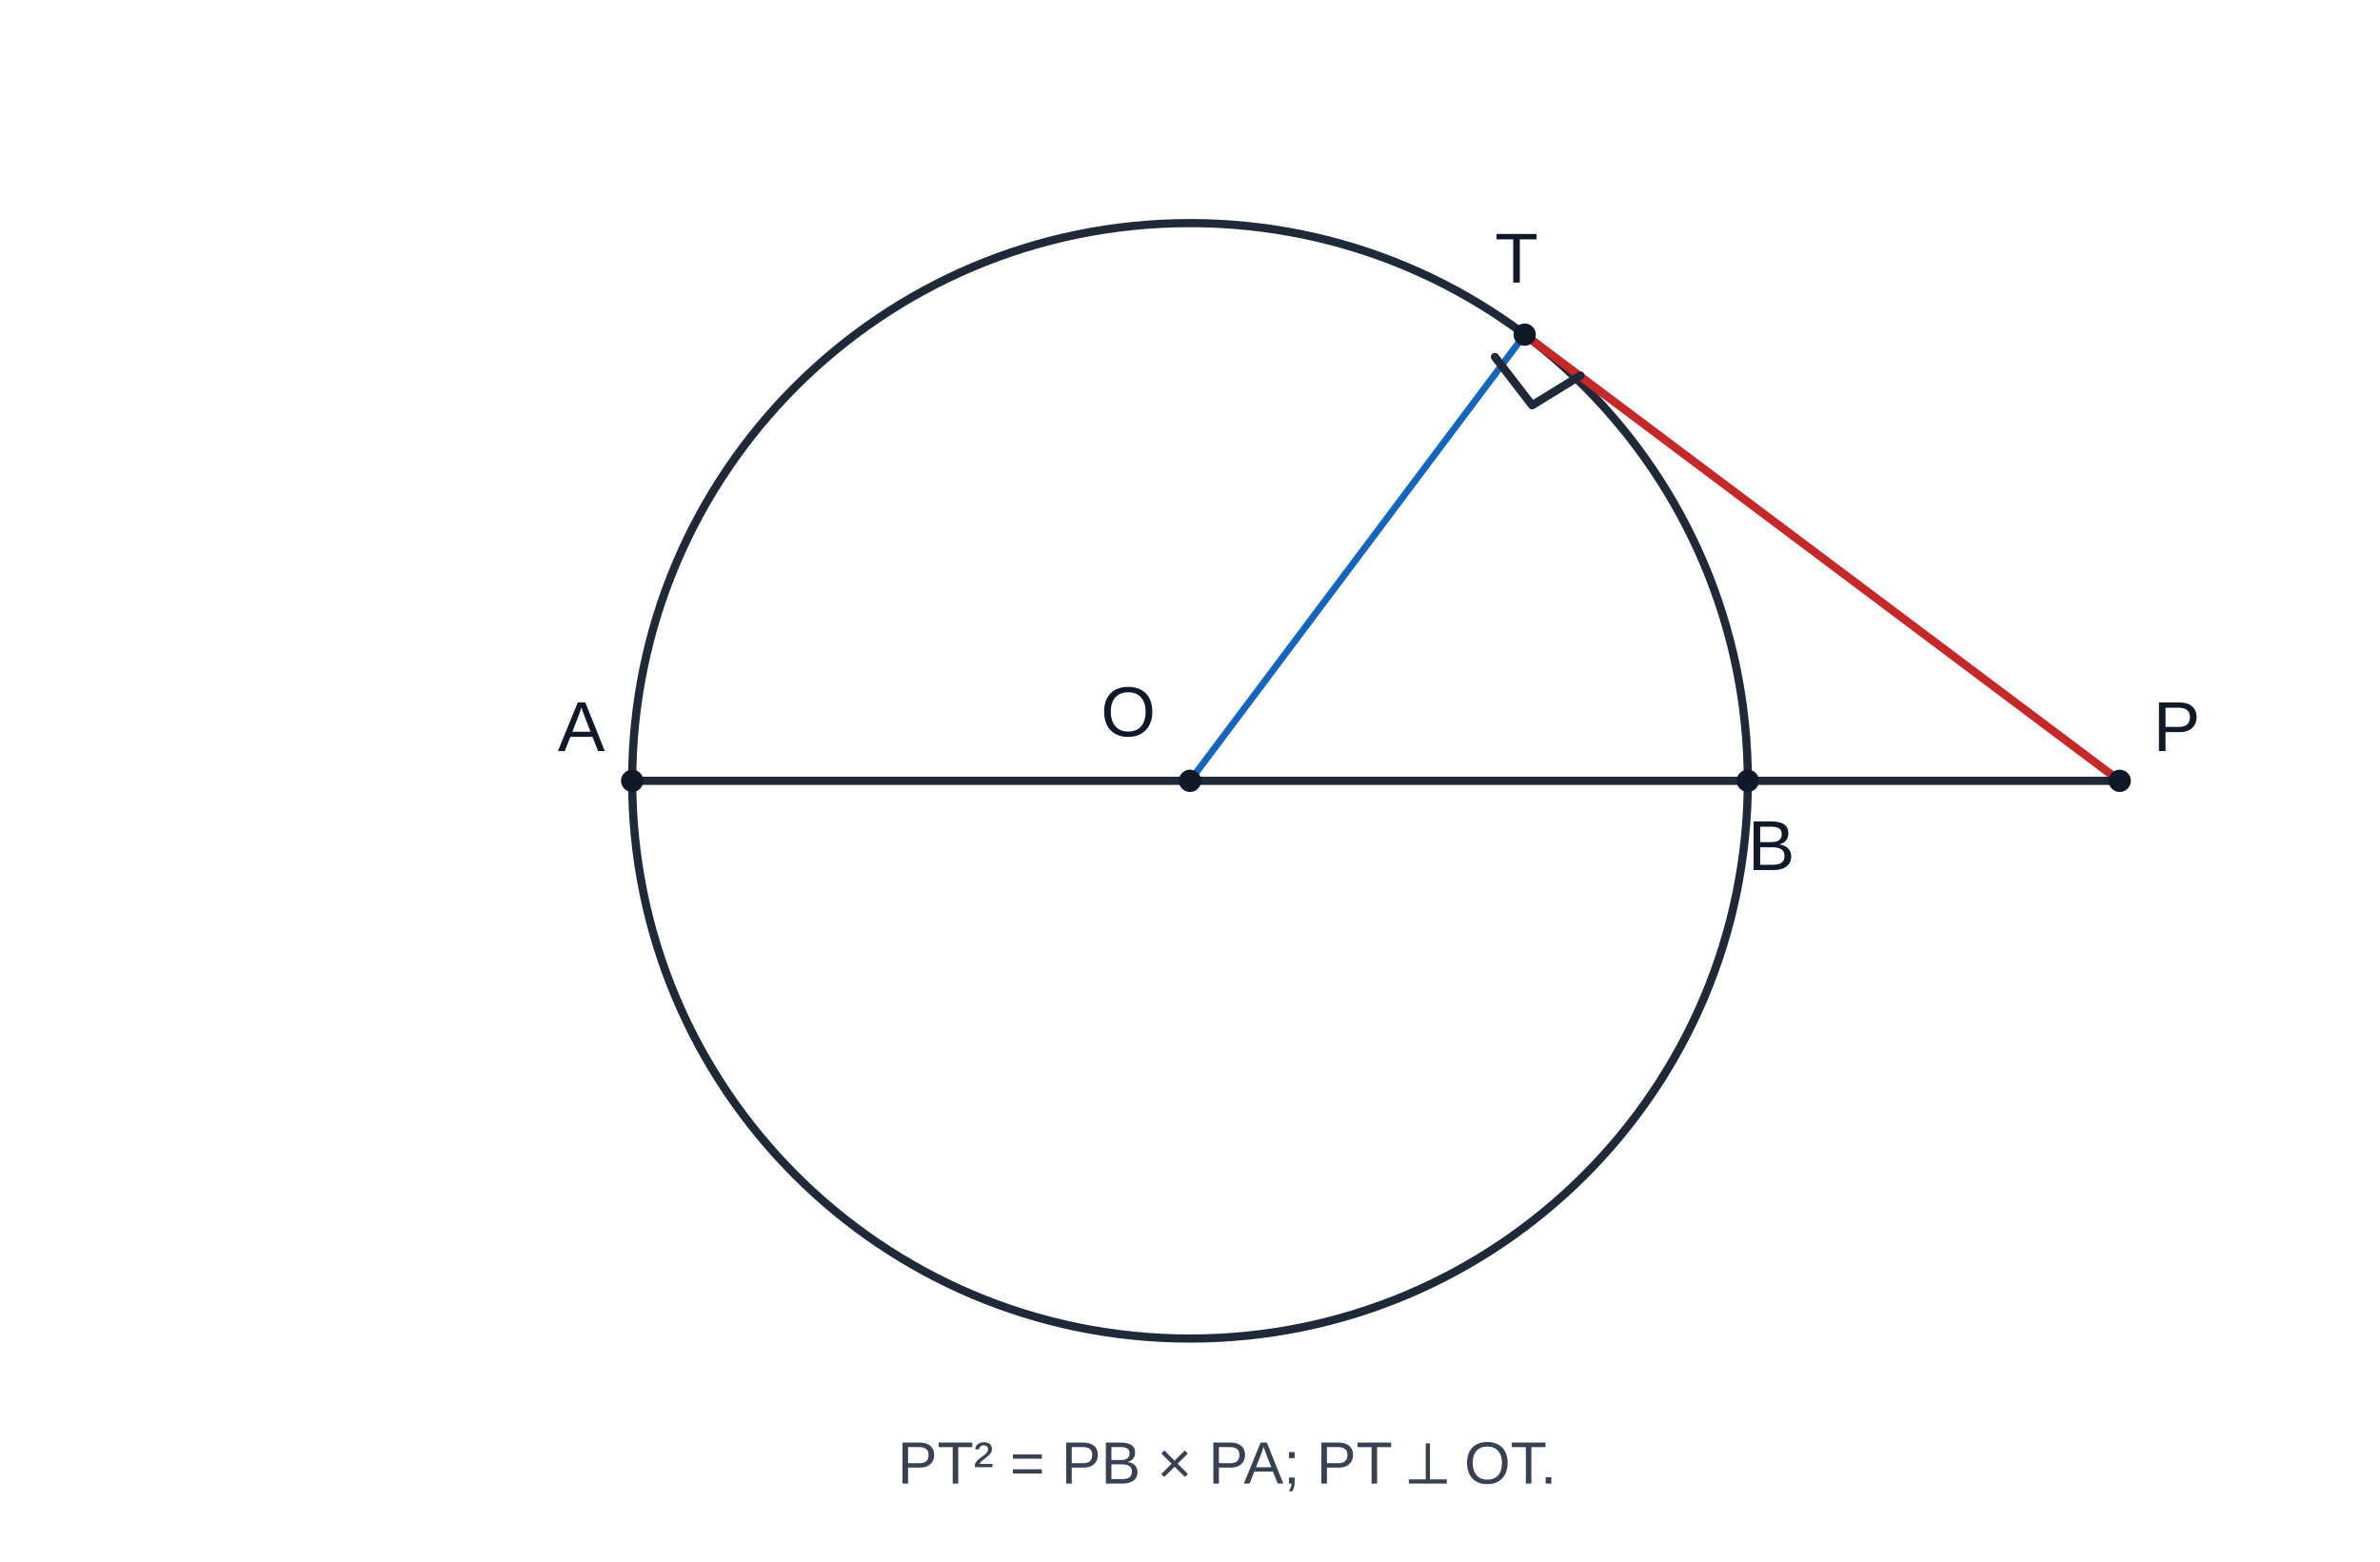
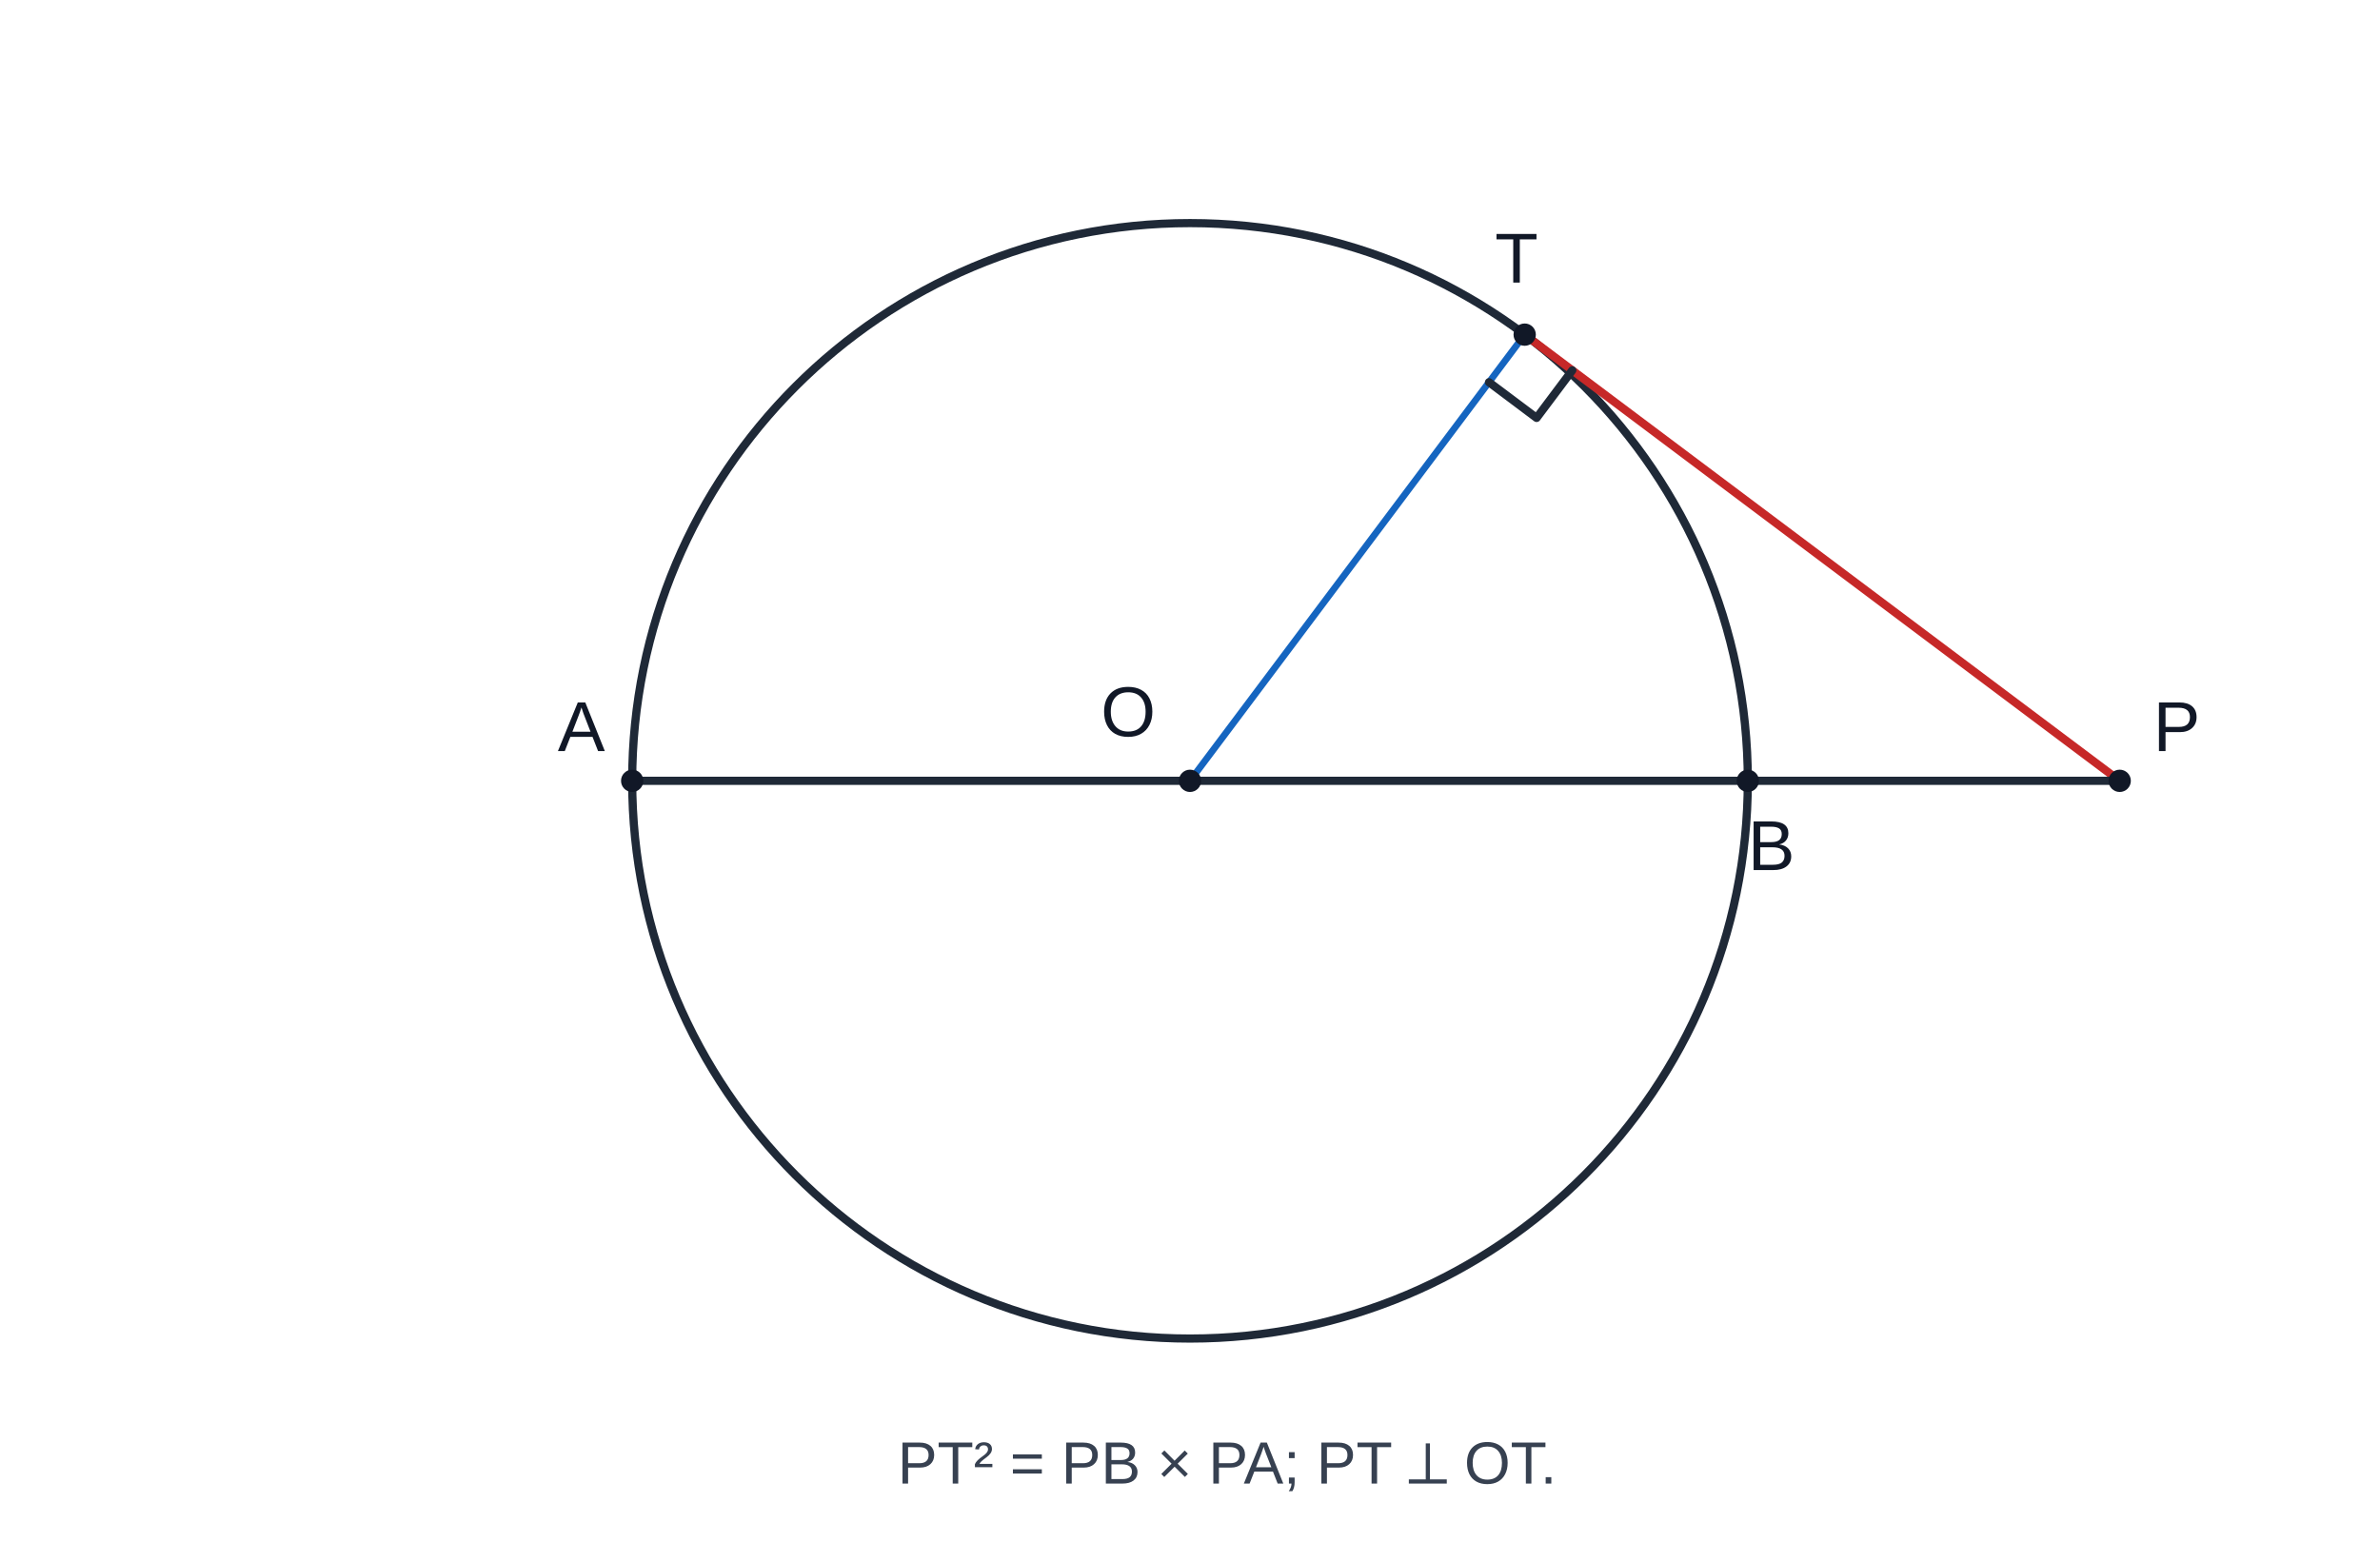
<svg xmlns="http://www.w3.org/2000/svg" width="640" height="420" viewBox="0 0 640 420" role="img" aria-labelledby="title desc">
  <style>.g{fill:none;stroke:#1f2937;stroke-width:2.2;stroke-linecap:round;stroke-linejoin:round}.aux{fill:none;stroke:#1565c0;stroke-width:1.8;stroke-linecap:round;stroke-linejoin:round}.focus{fill:none;stroke:#c62828;stroke-width:2.2;stroke-linecap:round;stroke-linejoin:round}.dash{fill:none;stroke:#64748b;stroke-width:1.5;stroke-dasharray:6 5}.pt{fill:#111827}.t{fill:#111827;font:19px Arial,Helvetica,sans-serif}.n{fill:#374151;font:16px Arial,Helvetica,sans-serif}.r{fill:#c62828;font:18px Arial,Helvetica,sans-serif}.b{fill:#1565c0;font:18px Arial,Helvetica,sans-serif}</style>
  <circle class="g" cx="320" cy="210" r="150" />
  <path class="aux" d="M320 210 L410 90" />
  <path class="focus" d="M570 210 L410 90" />
  <path class="g" d="M170 210 H570" />
-   <path class="g" d="M402 96 L412 109 L425 101" />
+   <path class="g" d="M400.4 102.8 L413.2 112.4 L422.8 99.6" />
  <circle class="pt" cx="320" cy="210" r="3" />
  <text class="t" x="296" y="198">O</text>
  <circle class="pt" cx="410" cy="90" r="3" />
  <text class="t" x="402" y="76">T</text>
  <circle class="pt" cx="170" cy="210" r="3" />
  <text class="t" x="150" y="202">A</text>
  <circle class="pt" cx="470" cy="210" r="3" />
  <text class="t" x="470" y="234">B</text>
  <circle class="pt" cx="570" cy="210" r="3" />
  <text class="t" x="579" y="202">P</text>
  <text class="n" x="330" y="399" text-anchor="middle">PT² = PB × PA; PT ⟂ OT.</text>
</svg>
